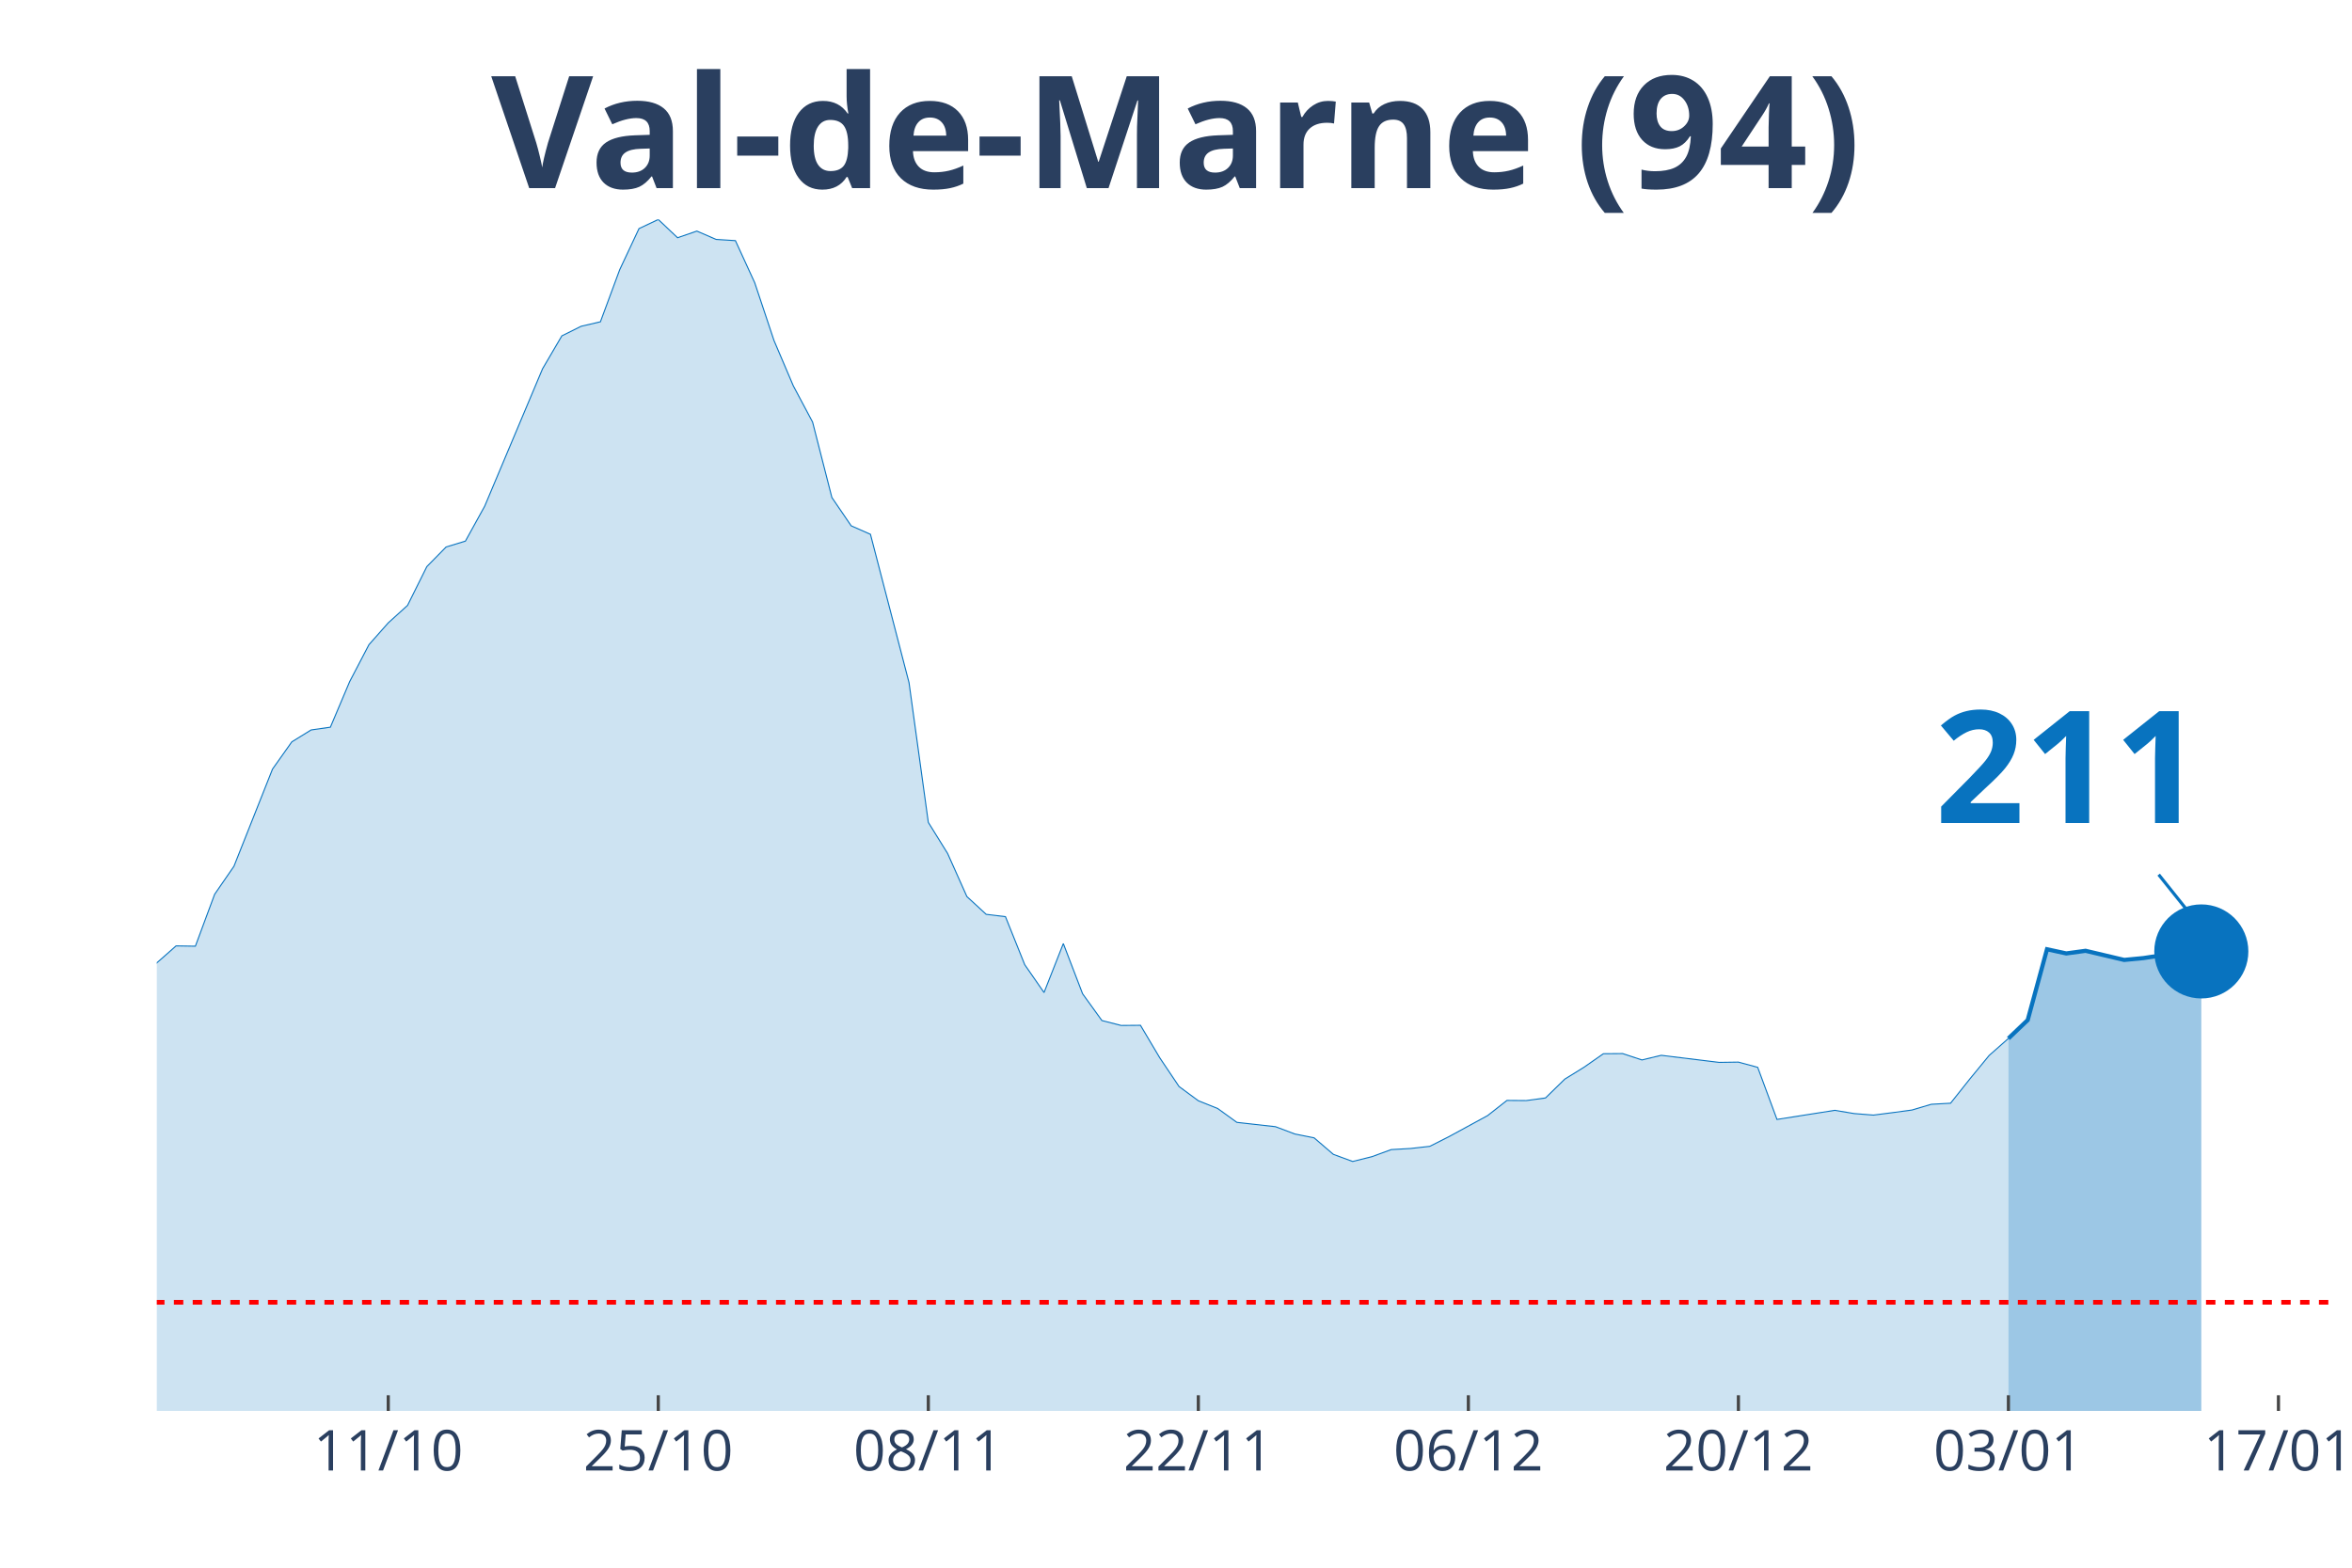
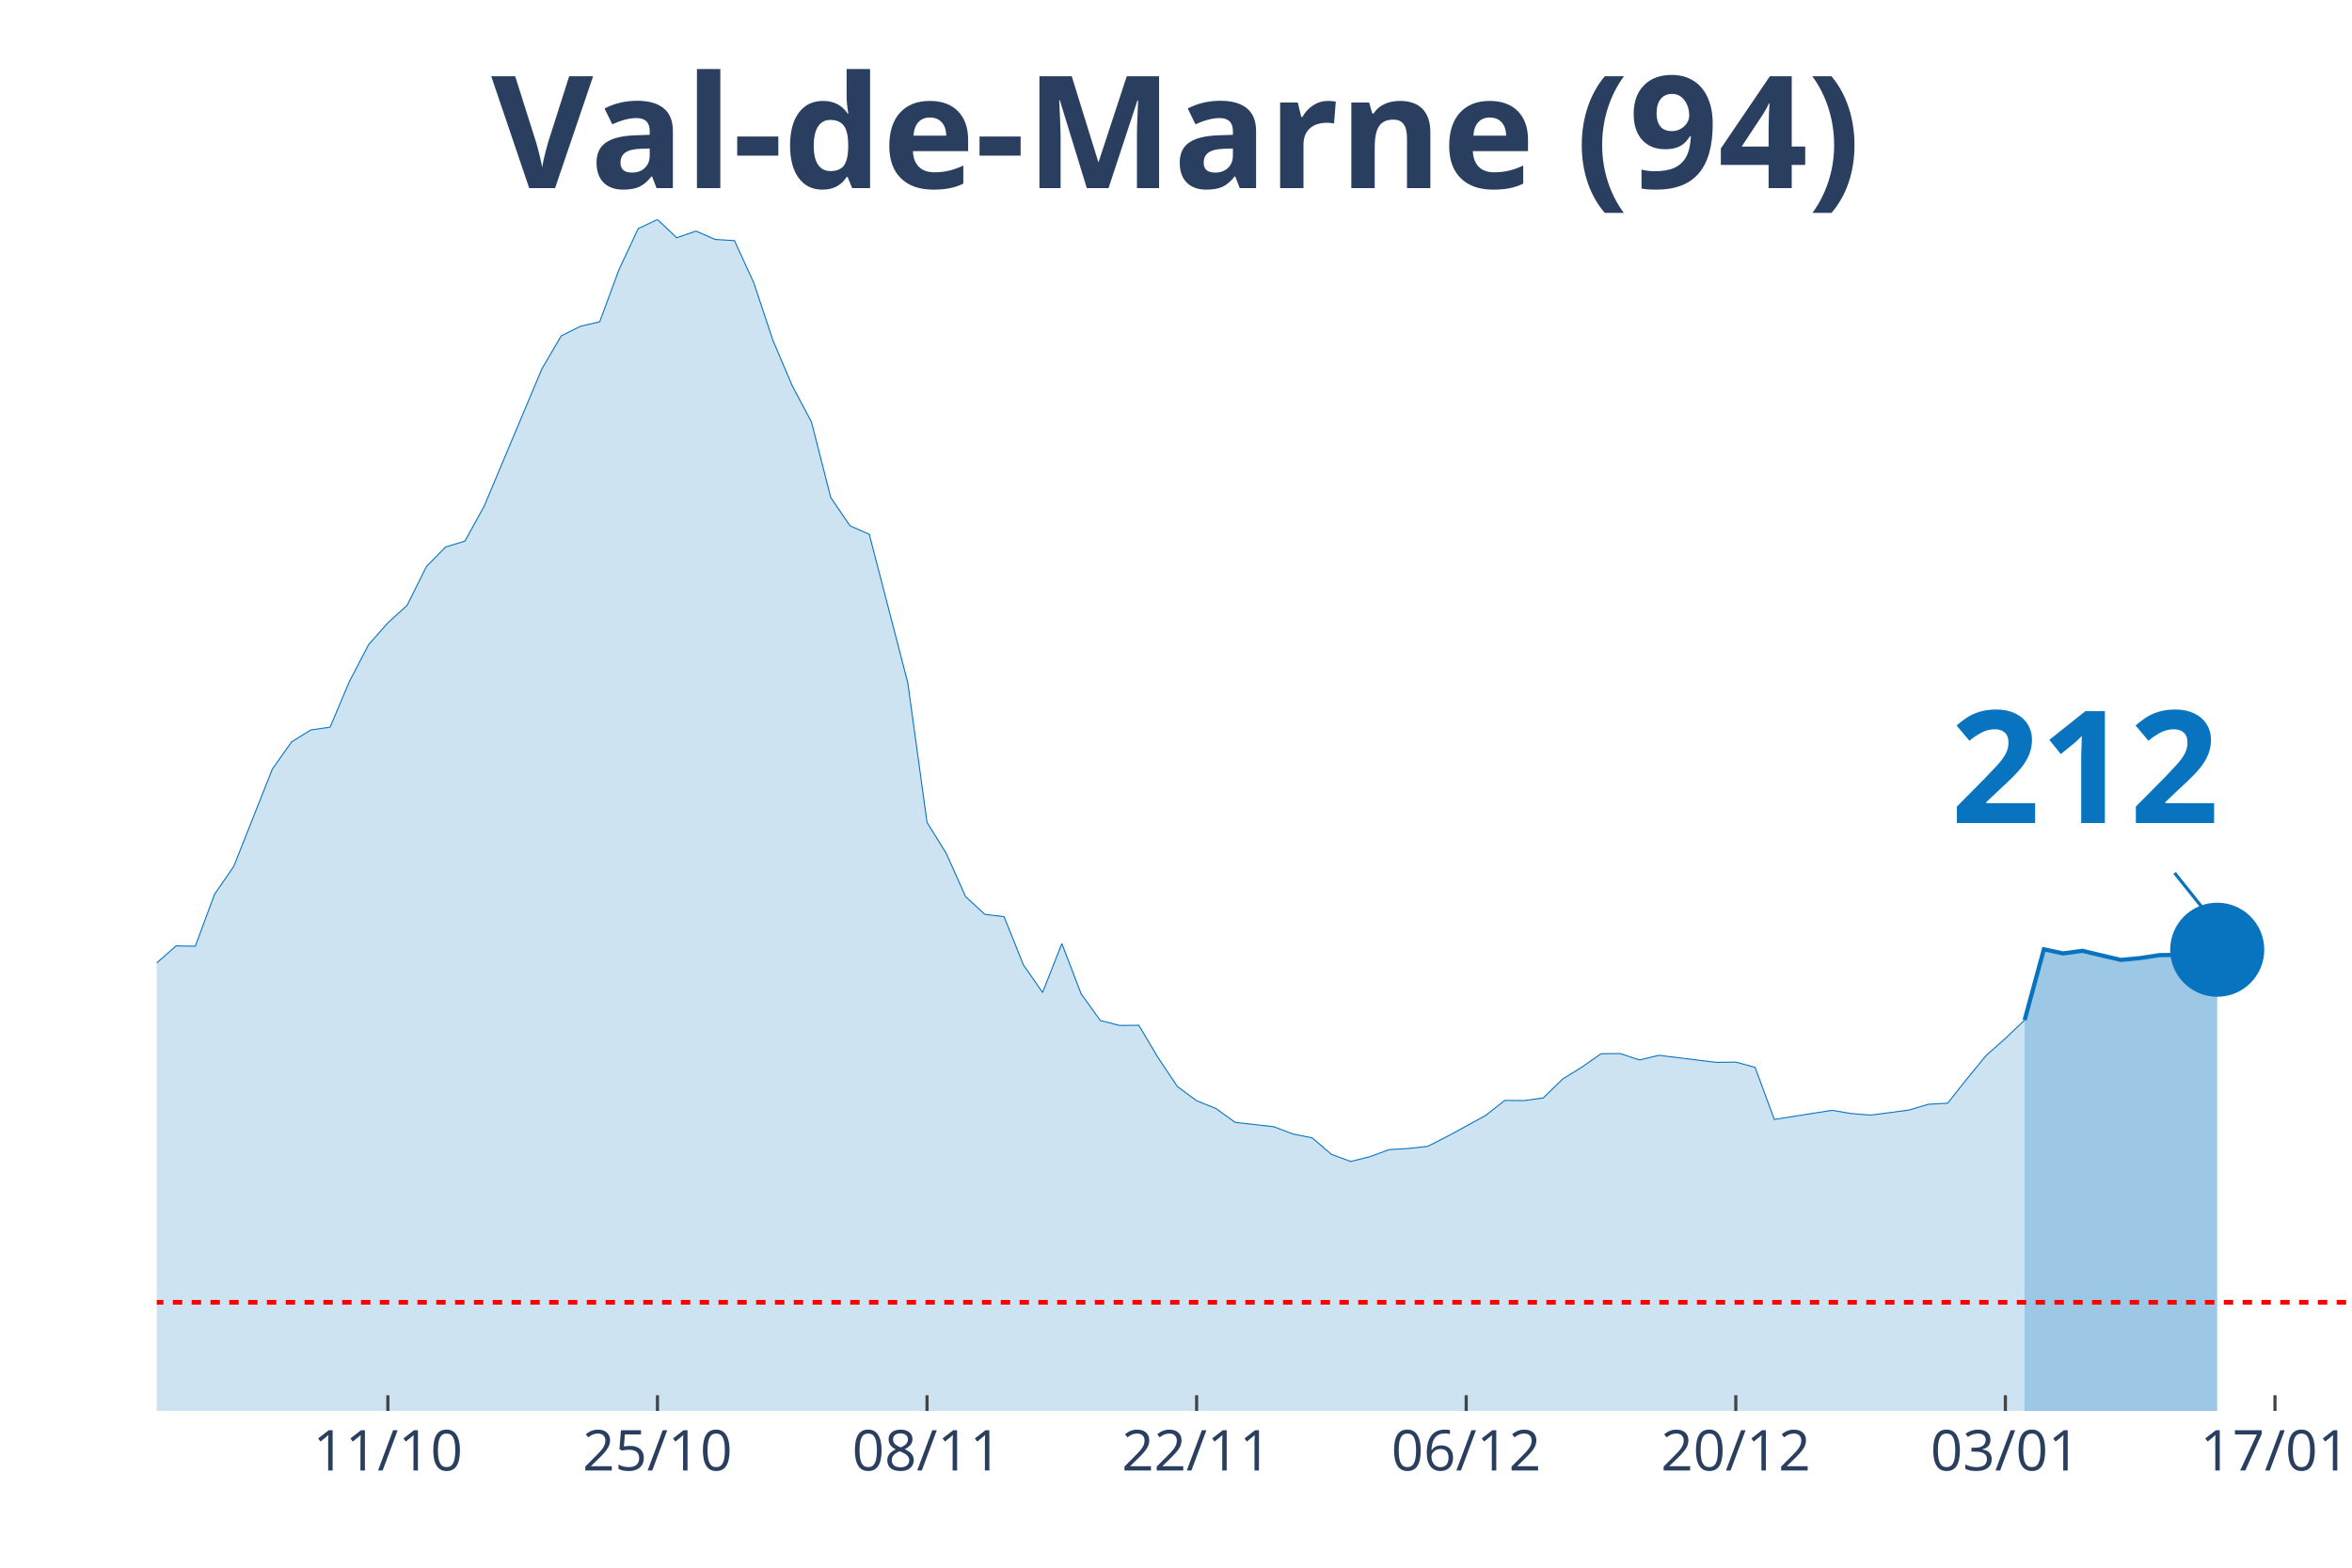
<svg xmlns="http://www.w3.org/2000/svg" class="main-svg" width="1125" height="750" style="" viewBox="0 0 750 500">
  <rect x="0" y="0" width="750" height="500" style="fill: rgb(0, 0, 0); fill-opacity: 0;" />
-   <defs id="defs-0216f9">
+   <defs id="defs-2dbf9a">
    <g class="clips">
-       <clipPath id="clip0216f9xyplot" class="plotclip">
-         <rect width="695" height="380" />
+       <clipPath id="clip2dbf9axyplot" class="plotclip">
+         <rect width="700" height="380" />
      </clipPath>
-       <clipPath class="axesclip" id="clip0216f9x">
-         <rect x="50" y="0" width="695" height="500" />
+       <clipPath class="axesclip" id="clip2dbf9ax">
+         <rect x="50" y="0" width="700" height="500" />
      </clipPath>
-       <clipPath class="axesclip" id="clip0216f9y">
+       <clipPath class="axesclip" id="clip2dbf9ay">
        <rect x="0" y="70" width="750" height="380" />
      </clipPath>
-       <clipPath class="axesclip" id="clip0216f9xy">
-         <rect x="50" y="70" width="695" height="380" />
+       <clipPath class="axesclip" id="clip2dbf9axy">
+         <rect x="50" y="70" width="700" height="380" />
      </clipPath>
    </g>
    <g class="gradients" />
  </defs>
  <g class="bglayer">
-     <rect class="bg" x="50" y="70" width="695" height="380" style="fill: rgb(0, 0, 0); fill-opacity: 0; stroke-width: 0;" />
+     <rect class="bg" x="50" y="70" width="700" height="380" style="fill: rgb(0, 0, 0); fill-opacity: 0; stroke-width: 0;" />
  </g>
  <g class="layer-below">
    <g class="imagelayer" />
    <g class="shapelayer" />
  </g>
  <g class="cartesianlayer">
    <g class="subplot xy">
      <g class="layer-subplot">
        <g class="shapelayer" />
        <g class="imagelayer" />
      </g>
      <g class="gridlayer">
        <g class="x">
-           <path class="xgrid crisp" transform="translate(123.81,0)" d="M0,70v380" style="stroke: rgb(255, 255, 255); stroke-opacity: 1; stroke-width: 1px;" />
-           <path class="xgrid crisp" transform="translate(209.91,0)" d="M0,70v380" style="stroke: rgb(255, 255, 255); stroke-opacity: 1; stroke-width: 1px;" />
-           <path class="xgrid crisp" transform="translate(296.02,0)" d="M0,70v380" style="stroke: rgb(255, 255, 255); stroke-opacity: 1; stroke-width: 1px;" />
-           <path class="xgrid crisp" transform="translate(382.12,0)" d="M0,70v380" style="stroke: rgb(255, 255, 255); stroke-opacity: 1; stroke-width: 1px;" />
-           <path class="xgrid crisp" transform="translate(468.23,0)" d="M0,70v380" style="stroke: rgb(255, 255, 255); stroke-opacity: 1; stroke-width: 1px;" />
-           <path class="xgrid crisp" transform="translate(554.34,0)" d="M0,70v380" style="stroke: rgb(255, 255, 255); stroke-opacity: 1; stroke-width: 1px;" />
-           <path class="xgrid crisp" transform="translate(640.44,0)" d="M0,70v380" style="stroke: rgb(255, 255, 255); stroke-opacity: 1; stroke-width: 1px;" />
-           <path class="xgrid crisp" transform="translate(726.55,0)" d="M0,70v380" style="stroke: rgb(255, 255, 255); stroke-opacity: 1; stroke-width: 1px;" />
+           <path class="xgrid crisp" transform="translate(123.68,0)" d="M0,70v380" style="stroke: rgb(255, 255, 255); stroke-opacity: 1; stroke-width: 1px;" />
+           <path class="xgrid crisp" transform="translate(209.65,0)" d="M0,70v380" style="stroke: rgb(255, 255, 255); stroke-opacity: 1; stroke-width: 1px;" />
+           <path class="xgrid crisp" transform="translate(295.61,0)" d="M0,70v380" style="stroke: rgb(255, 255, 255); stroke-opacity: 1; stroke-width: 1px;" />
+           <path class="xgrid crisp" transform="translate(381.58,0)" d="M0,70v380" style="stroke: rgb(255, 255, 255); stroke-opacity: 1; stroke-width: 1px;" />
+           <path class="xgrid crisp" transform="translate(467.54,0)" d="M0,70v380" style="stroke: rgb(255, 255, 255); stroke-opacity: 1; stroke-width: 1px;" />
+           <path class="xgrid crisp" transform="translate(553.51,0)" d="M0,70v380" style="stroke: rgb(255, 255, 255); stroke-opacity: 1; stroke-width: 1px;" />
+           <path class="xgrid crisp" transform="translate(639.47,0)" d="M0,70v380" style="stroke: rgb(255, 255, 255); stroke-opacity: 1; stroke-width: 1px;" />
+           <path class="xgrid crisp" transform="translate(725.44,0)" d="M0,70v380" style="stroke: rgb(255, 255, 255); stroke-opacity: 1; stroke-width: 1px;" />
        </g>
        <g class="y" />
      </g>
      <g class="zerolinelayer" />
      <path class="xlines-below" />
      <path class="ylines-below" />
      <g class="overlines-below" />
      <g class="xaxislayer-below" />
      <g class="yaxislayer-below" />
      <g class="overaxes-below" />
-       <g class="plot" transform="translate(50, 70)" clip-path="url('#clip0216f9xyplot')">
+       <g class="plot" transform="translate(50, 70)" clip-path="url('#clip2dbf9axyplot')">
        <g class="scatterlayer mlayer">
-           <g class="trace scatter trace0c83a3" style="stroke-miterlimit: 2;">
+           <g class="trace scatter tracee8b139" style="stroke-miterlimit: 2;">
            <g class="fills">
              <g>
-                 <path class="js-fill" d="M590.44,380L-836.46,380L-836.46,370.24L-738.05,373.89L-731.9,373.84L-541.24,375.86L-535.09,375.56L-405.93,365.75L-399.78,364.37L-344.42,356.88L-338.27,357.23L-325.97,354.61L-319.82,352.3L-313.67,350.97L-307.52,345.05L-295.22,342.24L-289.07,341.8L-258.32,324.15L-252.17,320.9L-246.02,319.91L-239.87,312.72L-227.57,303.1L-221.42,298.22L-215.27,288.46L-209.12,286.93L-196.81,283.09L-190.66,281.12L-184.51,276.39L-178.36,276.88L-159.91,278.75L-153.76,278.65L-147.61,276.83L-141.46,277.72L-116.86,275.99L-110.71,277.57L-98.41,277.77L-92.26,273.08L-79.96,273.92L-73.81,273.72L-61.5,262.88L-55.35,263.18L-49.2,264.75L-43.05,263.67L-30.75,262.49L-24.6,263.52L-18.45,260.51L-12.3,255.58L-6.15,249.03L0,237.1L6.15,231.68L12.3,231.78L18.45,215.21L24.6,206.29L36.9,175.29L43.05,166.61L49.2,162.81L55.35,161.93L61.5,147.39L67.65,135.61L73.81,128.65L79.96,123.08L86.11,110.71L92.26,104.45L98.41,102.58L104.56,91.44L123.01,47.62L129.16,37.12L135.31,34.06L141.46,32.63L147.61,16.02L153.76,2.91L159.91,0L166.06,5.82L172.21,3.7L178.36,6.36L184.51,6.75L190.66,20.16L196.81,38.6L202.96,53.04L209.12,64.62L215.27,88.68L221.42,97.7L227.57,100.41L239.87,147.73L246.02,192.29L252.17,202.2L258.32,215.95L264.47,221.62L270.62,222.36L276.77,237.69L282.92,246.56L289.07,230.94L295.22,246.96L301.37,255.49L307.52,257.06L313.67,257.01L319.82,267.37L325.97,276.53L332.12,281.07L338.27,283.53L344.42,287.97L356.73,289.35L362.88,291.67L369.03,292.9L375.18,298.17L381.33,300.44L387.48,298.91L393.63,296.65L399.78,296.3L405.93,295.61L412.08,292.5L424.38,285.8L430.53,280.97L436.68,281.02L442.83,280.18L448.98,274.17L455.13,270.37L461.28,266.08L467.43,266.03L473.58,268.06L479.73,266.58L498.19,268.84L504.34,268.75L510.49,270.42L516.64,287.03L535.09,284.13L541.24,285.16L547.39,285.65L553.54,284.86L559.69,284.03L565.84,282.2L571.99,281.86L578.14,274.12L584.29,266.63L590.44,261.2" style="fill: rgb(8, 115, 191); fill-opacity: 0.2; stroke-width: 0;" />
+                 <path class="js-fill" d="M595.61,380L-835.09,380L-835.09,370.24L-736.84,373.89L-730.7,373.84L-540.35,375.86L-534.21,375.56L-405.26,365.75L-399.12,364.37L-343.86,356.88L-337.72,357.23L-325.44,354.61L-319.3,352.3L-313.16,350.97L-307.02,345.05L-294.74,342.24L-288.6,341.8L-257.89,324.15L-251.75,320.9L-245.61,319.91L-239.47,312.72L-227.19,303.1L-221.05,298.22L-214.91,288.46L-208.77,286.93L-196.49,283.09L-190.35,281.12L-184.21,276.39L-178.07,276.88L-159.65,278.75L-153.51,278.65L-147.37,276.83L-141.23,277.72L-116.67,275.99L-110.53,277.57L-98.25,277.77L-92.11,273.08L-79.82,273.92L-73.68,273.72L-61.4,262.88L-55.26,263.18L-49.12,264.75L-42.98,263.67L-30.7,262.49L-24.56,263.52L-18.42,260.51L-12.28,255.58L-6.14,249.03L0,237.1L6.14,231.68L12.28,231.78L18.42,215.21L24.56,206.29L36.84,175.29L42.98,166.61L49.12,162.81L55.26,161.93L61.4,147.39L67.54,135.61L73.68,128.65L79.82,123.08L85.96,110.71L92.11,104.45L98.25,102.58L104.39,91.44L122.81,47.62L128.95,37.12L135.09,34.06L141.23,32.63L147.37,16.02L153.51,2.91L159.65,0L165.79,5.82L171.93,3.7L178.07,6.36L184.21,6.75L190.35,20.16L196.49,38.6L202.63,53.04L208.77,64.62L214.91,88.68L221.05,97.7L227.19,100.41L239.47,147.73L245.61,192.29L251.75,202.2L257.89,215.95L264.04,221.62L270.18,222.36L276.32,237.69L282.46,246.56L288.6,230.94L294.74,246.96L300.88,255.49L307.02,257.06L313.16,257.01L319.3,267.37L325.44,276.53L331.58,281.07L337.72,283.53L343.86,287.97L356.14,289.35L362.28,291.67L368.42,292.9L374.56,298.17L380.7,300.44L386.84,298.91L392.98,296.65L399.12,296.3L405.26,295.61L411.4,292.5L423.68,285.8L429.82,280.97L435.96,281.02L442.11,280.18L448.25,274.17L454.39,270.37L460.53,266.08L466.67,266.03L472.81,268.06L478.95,266.58L497.37,268.84L503.51,268.75L509.65,270.42L515.79,287.03L534.21,284.13L540.35,285.16L546.49,285.65L552.63,284.86L558.77,284.03L564.91,282.2L571.05,281.86L577.19,274.12L583.33,266.63L589.47,261.2L595.61,255.34" style="fill: rgb(8, 115, 191); fill-opacity: 0.2; stroke-width: 0;" />
              </g>
            </g>
            <g class="errorbars" />
            <g class="lines">
-               <path class="js-line" d="M-836.46,370.24L-738.05,373.89L-731.9,373.84L-541.24,375.86L-535.09,375.56L-405.93,365.75L-399.78,364.37L-344.42,356.88L-338.27,357.23L-325.97,354.61L-319.82,352.3L-313.67,350.97L-307.52,345.05L-295.22,342.24L-289.07,341.8L-258.32,324.15L-252.17,320.9L-246.02,319.91L-239.87,312.72L-227.57,303.1L-221.42,298.22L-215.27,288.46L-209.12,286.93L-196.81,283.09L-190.66,281.12L-184.51,276.39L-178.36,276.88L-159.91,278.75L-153.76,278.65L-147.61,276.83L-141.46,277.72L-116.86,275.99L-110.71,277.57L-98.41,277.77L-92.26,273.08L-79.96,273.92L-73.81,273.72L-61.5,262.88L-55.35,263.18L-49.2,264.75L-43.05,263.67L-30.75,262.49L-24.6,263.52L-18.45,260.51L-12.3,255.58L-6.15,249.03L0,237.1L6.15,231.68L12.3,231.78L18.45,215.21L24.6,206.29L36.9,175.29L43.05,166.61L49.2,162.81L55.35,161.93L61.5,147.39L67.65,135.61L73.81,128.65L79.96,123.08L86.11,110.71L92.26,104.45L98.41,102.58L104.56,91.44L123.01,47.62L129.16,37.12L135.31,34.06L141.46,32.63L147.61,16.02L153.76,2.91L159.91,0L166.06,5.82L172.21,3.7L178.36,6.36L184.51,6.75L190.66,20.16L196.81,38.6L202.96,53.04L209.12,64.62L215.27,88.68L221.42,97.7L227.57,100.41L239.87,147.73L246.02,192.29L252.17,202.2L258.32,215.95L264.47,221.62L270.62,222.36L276.77,237.69L282.92,246.56L289.07,230.94L295.22,246.96L301.37,255.49L307.52,257.06L313.67,257.01L319.82,267.37L325.97,276.53L332.12,281.07L338.27,283.53L344.42,287.97L356.73,289.35L362.88,291.67L369.03,292.9L375.18,298.17L381.33,300.44L387.48,298.91L393.63,296.65L399.78,296.3L405.93,295.61L412.08,292.5L424.38,285.8L430.53,280.97L436.68,281.02L442.83,280.18L448.98,274.17L455.13,270.37L461.28,266.08L467.43,266.03L473.58,268.06L479.73,266.58L498.19,268.84L504.34,268.75L510.49,270.42L516.64,287.03L535.09,284.13L541.24,285.16L547.39,285.65L553.54,284.86L559.69,284.03L565.84,282.2L571.99,281.86L578.14,274.12L584.29,266.63L590.44,261.2" style="vector-effect: non-scaling-stroke; fill: none; stroke: rgb(8, 115, 191); stroke-opacity: 1; stroke-width: 0.5px; opacity: 1;" />
+               <path class="js-line" d="M-835.09,370.24L-736.84,373.89L-730.7,373.84L-540.35,375.86L-534.21,375.56L-405.26,365.75L-399.12,364.37L-343.86,356.88L-337.72,357.23L-325.44,354.61L-319.3,352.3L-313.16,350.97L-307.02,345.05L-294.74,342.24L-288.6,341.8L-257.89,324.15L-251.75,320.9L-245.61,319.91L-239.47,312.72L-227.19,303.1L-221.05,298.22L-214.91,288.46L-208.77,286.93L-196.49,283.09L-190.35,281.12L-184.21,276.39L-178.07,276.88L-159.65,278.75L-153.51,278.65L-147.37,276.83L-141.23,277.72L-116.67,275.99L-110.53,277.57L-98.25,277.77L-92.11,273.08L-79.82,273.92L-73.68,273.72L-61.4,262.88L-55.26,263.18L-49.12,264.75L-42.98,263.67L-30.7,262.49L-24.56,263.52L-18.42,260.51L-12.28,255.58L-6.14,249.03L0,237.1L6.14,231.68L12.28,231.78L18.42,215.21L24.56,206.29L36.84,175.29L42.98,166.61L49.12,162.81L55.26,161.93L61.4,147.39L67.54,135.61L73.68,128.65L79.82,123.08L85.96,110.71L92.11,104.45L98.25,102.58L104.39,91.44L122.81,47.62L128.95,37.12L135.09,34.06L141.23,32.63L147.37,16.02L153.51,2.91L159.65,0L165.79,5.82L171.93,3.7L178.07,6.36L184.21,6.75L190.35,20.16L196.49,38.6L202.63,53.04L208.77,64.62L214.91,88.68L221.05,97.7L227.19,100.41L239.47,147.73L245.61,192.29L251.75,202.2L257.89,215.95L264.04,221.62L270.18,222.36L276.32,237.69L282.46,246.56L288.6,230.94L294.74,246.96L300.88,255.49L307.02,257.06L313.16,257.01L319.3,267.37L325.44,276.53L331.58,281.07L337.72,283.53L343.86,287.97L356.14,289.35L362.28,291.67L368.42,292.9L374.56,298.17L380.7,300.44L386.84,298.91L392.98,296.65L399.12,296.3L405.26,295.61L411.4,292.5L423.68,285.8L429.82,280.97L435.96,281.02L442.11,280.18L448.25,274.17L454.39,270.37L460.53,266.08L466.67,266.03L472.81,268.06L478.95,266.58L497.37,268.84L503.51,268.75L509.65,270.42L515.79,287.03L534.21,284.13L540.35,285.16L546.49,285.65L552.63,284.86L558.77,284.03L564.91,282.2L571.05,281.86L577.19,274.12L583.33,266.63L589.47,261.2L595.61,255.34" style="vector-effect: non-scaling-stroke; fill: none; stroke: rgb(8, 115, 191); stroke-opacity: 1; stroke-width: 0.5px; opacity: 1;" />
            </g>
            <g class="points" />
            <g class="text" />
          </g>
-           <g class="trace scatter trace2d3f3d" style="stroke-miterlimit: 2;">
+           <g class="trace scatter tracefe0a33" style="stroke-miterlimit: 2;">
            <g class="fills">
              <g>
-                 <path class="js-fill" d="M651.95,380L590.44,380L590.44,261.2L596.59,255.34L602.74,232.76L608.89,234.09L615.04,233.25L627.35,236.16L633.5,235.57L639.65,234.63L645.8,234.59L651.95,233.45" style="fill: rgb(8, 115, 191); fill-opacity: 0.4; stroke-width: 0;" />
+                 <path class="js-fill" d="M657.02,380L595.61,380L595.61,255.34L601.75,232.76L607.89,234.09L614.04,233.25L620.18,234.73L626.32,236.16L632.46,235.57L638.6,234.63L644.74,234.54L650.88,233.3L657.02,232.91" style="fill: rgb(8, 115, 191); fill-opacity: 0.4; stroke-width: 0;" />
              </g>
            </g>
            <g class="errorbars" />
            <g class="lines">
-               <path class="js-line" d="M590.44,261.2L596.59,255.34L602.74,232.76L608.89,234.09L615.04,233.25L627.35,236.16L633.5,235.57L639.65,234.63L645.8,234.59L651.95,233.45" style="vector-effect: non-scaling-stroke; fill: none; stroke: rgb(8, 115, 191); stroke-opacity: 1; stroke-width: 2px; opacity: 1;" />
+               <path class="js-line" d="M595.61,255.34L601.75,232.76L607.89,234.09L614.04,233.25L620.18,234.73L626.32,236.16L632.46,235.57L638.6,234.63L644.74,234.54L650.88,233.3L657.02,232.91" style="vector-effect: non-scaling-stroke; fill: none; stroke: rgb(8, 115, 191); stroke-opacity: 1; stroke-width: 2px; opacity: 1;" />
            </g>
            <g class="points" />
            <g class="text" />
          </g>
-           <g class="trace scatter trace925c57" style="stroke-miterlimit: 2; opacity: 1;">
+           <g class="trace scatter trace9adadd" style="stroke-miterlimit: 2; opacity: 1;">
            <g class="fills" />
            <g class="errorbars" />
            <g class="lines" />
            <g class="points">
-               <path class="point" transform="translate(651.95,233.45)" d="M15,0A15,15 0 1,1 0,-15A15,15 0 0,1 15,0Z" style="opacity: 1; stroke-width: 0px; fill: rgb(8, 115, 191); fill-opacity: 1;" />
+               <path class="point" transform="translate(657.02,232.91)" d="M15,0A15,15 0 1,1 0,-15A15,15 0 0,1 15,0Z" style="opacity: 1; stroke-width: 0px; fill: rgb(8, 115, 191); fill-opacity: 1;" />
            </g>
            <g class="text" />
          </g>
        </g>
      </g>
      <g class="overplot" />
      <path class="xlines-above crisp" style="fill: none; stroke-width: 1px; stroke: rgb(0, 0, 0); stroke-opacity: 0;" d="" />
      <path class="ylines-above crisp" style="fill: none;" d="M0,0" />
      <g class="overlines-above" />
      <g class="xaxislayer-above">
-         <path class="xtick ticks crisp" d="M0,450v-5" transform="translate(123.81,0)" style="stroke: rgb(68, 68, 68); stroke-opacity: 1; stroke-width: 1px;" />
-         <path class="xtick ticks crisp" d="M0,450v-5" transform="translate(209.91,0)" style="stroke: rgb(68, 68, 68); stroke-opacity: 1; stroke-width: 1px;" />
-         <path class="xtick ticks crisp" d="M0,450v-5" transform="translate(296.02,0)" style="stroke: rgb(68, 68, 68); stroke-opacity: 1; stroke-width: 1px;" />
-         <path class="xtick ticks crisp" d="M0,450v-5" transform="translate(382.12,0)" style="stroke: rgb(68, 68, 68); stroke-opacity: 1; stroke-width: 1px;" />
-         <path class="xtick ticks crisp" d="M0,450v-5" transform="translate(468.23,0)" style="stroke: rgb(68, 68, 68); stroke-opacity: 1; stroke-width: 1px;" />
-         <path class="xtick ticks crisp" d="M0,450v-5" transform="translate(554.34,0)" style="stroke: rgb(68, 68, 68); stroke-opacity: 1; stroke-width: 1px;" />
-         <path class="xtick ticks crisp" d="M0,450v-5" transform="translate(640.44,0)" style="stroke: rgb(68, 68, 68); stroke-opacity: 1; stroke-width: 1px;" />
-         <path class="xtick ticks crisp" d="M0,450v-5" transform="translate(726.55,0)" style="stroke: rgb(68, 68, 68); stroke-opacity: 1; stroke-width: 1px;" />
+         <path class="xtick ticks crisp" d="M0,450v-5" transform="translate(123.68,0)" style="stroke: rgb(68, 68, 68); stroke-opacity: 1; stroke-width: 1px;" />
+         <path class="xtick ticks crisp" d="M0,450v-5" transform="translate(209.65,0)" style="stroke: rgb(68, 68, 68); stroke-opacity: 1; stroke-width: 1px;" />
+         <path class="xtick ticks crisp" d="M0,450v-5" transform="translate(295.61,0)" style="stroke: rgb(68, 68, 68); stroke-opacity: 1; stroke-width: 1px;" />
+         <path class="xtick ticks crisp" d="M0,450v-5" transform="translate(381.58,0)" style="stroke: rgb(68, 68, 68); stroke-opacity: 1; stroke-width: 1px;" />
+         <path class="xtick ticks crisp" d="M0,450v-5" transform="translate(467.54,0)" style="stroke: rgb(68, 68, 68); stroke-opacity: 1; stroke-width: 1px;" />
+         <path class="xtick ticks crisp" d="M0,450v-5" transform="translate(553.51,0)" style="stroke: rgb(68, 68, 68); stroke-opacity: 1; stroke-width: 1px;" />
+         <path class="xtick ticks crisp" d="M0,450v-5" transform="translate(639.47,0)" style="stroke: rgb(68, 68, 68); stroke-opacity: 1; stroke-width: 1px;" />
+         <path class="xtick ticks crisp" d="M0,450v-5" transform="translate(725.44,0)" style="stroke: rgb(68, 68, 68); stroke-opacity: 1; stroke-width: 1px;" />
        <g class="xtick">
-           <text text-anchor="middle" x="0" y="469" transform="translate(123.81,0)" style="font-family: 'Open Sans', verdana, arial, sans-serif; font-size: 18px; fill: rgb(42, 63, 95); fill-opacity: 1; white-space: pre;">11/10</text>
+           <text text-anchor="middle" x="0" y="469" transform="translate(123.68,0)" style="font-family: 'Open Sans', verdana, arial, sans-serif; font-size: 18px; fill: rgb(42, 63, 95); fill-opacity: 1; white-space: pre;">11/10</text>
        </g>
        <g class="xtick">
-           <text text-anchor="middle" x="0" y="469" transform="translate(209.91,0)" style="font-family: 'Open Sans', verdana, arial, sans-serif; font-size: 18px; fill: rgb(42, 63, 95); fill-opacity: 1; white-space: pre;">25/10</text>
+           <text text-anchor="middle" x="0" y="469" transform="translate(209.65,0)" style="font-family: 'Open Sans', verdana, arial, sans-serif; font-size: 18px; fill: rgb(42, 63, 95); fill-opacity: 1; white-space: pre;">25/10</text>
        </g>
        <g class="xtick">
-           <text text-anchor="middle" x="0" y="469" transform="translate(296.02,0)" style="font-family: 'Open Sans', verdana, arial, sans-serif; font-size: 18px; fill: rgb(42, 63, 95); fill-opacity: 1; white-space: pre;">08/11</text>
+           <text text-anchor="middle" x="0" y="469" transform="translate(295.61,0)" style="font-family: 'Open Sans', verdana, arial, sans-serif; font-size: 18px; fill: rgb(42, 63, 95); fill-opacity: 1; white-space: pre;">08/11</text>
        </g>
        <g class="xtick">
-           <text text-anchor="middle" x="0" y="469" transform="translate(382.12,0)" style="font-family: 'Open Sans', verdana, arial, sans-serif; font-size: 18px; fill: rgb(42, 63, 95); fill-opacity: 1; white-space: pre;">22/11</text>
+           <text text-anchor="middle" x="0" y="469" transform="translate(381.58,0)" style="font-family: 'Open Sans', verdana, arial, sans-serif; font-size: 18px; fill: rgb(42, 63, 95); fill-opacity: 1; white-space: pre;">22/11</text>
        </g>
        <g class="xtick">
-           <text text-anchor="middle" x="0" y="469" transform="translate(468.23,0)" style="font-family: 'Open Sans', verdana, arial, sans-serif; font-size: 18px; fill: rgb(42, 63, 95); fill-opacity: 1; white-space: pre;">06/12</text>
+           <text text-anchor="middle" x="0" y="469" transform="translate(467.54,0)" style="font-family: 'Open Sans', verdana, arial, sans-serif; font-size: 18px; fill: rgb(42, 63, 95); fill-opacity: 1; white-space: pre;">06/12</text>
        </g>
        <g class="xtick">
-           <text text-anchor="middle" x="0" y="469" transform="translate(554.34,0)" style="font-family: 'Open Sans', verdana, arial, sans-serif; font-size: 18px; fill: rgb(42, 63, 95); fill-opacity: 1; white-space: pre;">20/12</text>
+           <text text-anchor="middle" x="0" y="469" transform="translate(553.51,0)" style="font-family: 'Open Sans', verdana, arial, sans-serif; font-size: 18px; fill: rgb(42, 63, 95); fill-opacity: 1; white-space: pre;">20/12</text>
        </g>
        <g class="xtick">
-           <text text-anchor="middle" x="0" y="469" transform="translate(640.44,0)" style="font-family: 'Open Sans', verdana, arial, sans-serif; font-size: 18px; fill: rgb(42, 63, 95); fill-opacity: 1; white-space: pre;">03/01</text>
+           <text text-anchor="middle" x="0" y="469" transform="translate(639.47,0)" style="font-family: 'Open Sans', verdana, arial, sans-serif; font-size: 18px; fill: rgb(42, 63, 95); fill-opacity: 1; white-space: pre;">03/01</text>
        </g>
        <g class="xtick">
-           <text text-anchor="middle" x="0" y="469" transform="translate(726.55,0)" style="font-family: 'Open Sans', verdana, arial, sans-serif; font-size: 18px; fill: rgb(42, 63, 95); fill-opacity: 1; white-space: pre;">17/01</text>
+           <text text-anchor="middle" x="0" y="469" transform="translate(725.44,0)" style="font-family: 'Open Sans', verdana, arial, sans-serif; font-size: 18px; fill: rgb(42, 63, 95); fill-opacity: 1; white-space: pre;">17/01</text>
        </g>
      </g>
      <g class="yaxislayer-above" />
      <g class="overaxes-above" />
    </g>
  </g>
  <g class="polarlayer" />
  <g class="ternarylayer" />
  <g class="geolayer" />
  <g class="funnelarealayer" />
  <g class="pielayer" />
  <g class="treemaplayer" />
  <g class="sunburstlayer" />
  <g class="glimages" />
-   <defs id="topdefs-0216f9">
+   <defs id="topdefs-2dbf9a">
    <g class="clips" />
  </defs>
  <g class="layer-above">
    <g class="imagelayer" />
    <g class="shapelayer">
-       <path data-index="0" fill-rule="evenodd" d="M-3406.55,415.35L1089.42,415.35" clip-path="url('#clip0216f9xy')" style="opacity: 1; stroke: rgb(255, 0, 0); stroke-opacity: 1; fill: rgb(0, 0, 0); fill-opacity: 0; stroke-dasharray: 3px, 3px; stroke-width: 1.5px;" />
+       <path data-index="0" fill-rule="evenodd" d="M-3400.88,415.35L1087.72,415.35" clip-path="url('#clip2dbf9axy')" style="opacity: 1; stroke: rgb(255, 0, 0); stroke-opacity: 1; fill: rgb(0, 0, 0); fill-opacity: 0; stroke-dasharray: 3px, 3px; stroke-width: 1.5px;" />
    </g>
  </g>
  <g class="infolayer">
    <g class="g-gtitle">
      <text class="gtitle" x="375" y="25" text-anchor="middle" dy="0.7em" style="font-family: 'Open Sans', verdana, arial, sans-serif; font-size: 50px; fill: rgb(42, 63, 95); opacity: 1; font-weight: normal; white-space: pre;">
        <tspan style="font-weight:bold">Val-de-Marne (94)</tspan>
      </text>
    </g>
    <g class="g-xtitle" />
    <g class="annotation" data-index="0" style="opacity: 1;">
-       <g class="annotation-text-g" transform="rotate(0,659.95,243.45)">
-         <g class="cursor-pointer" transform="translate(602, 207)">
+       <g class="annotation-text-g" transform="rotate(0,665.02,242.91)">
+         <g class="cursor-pointer" transform="translate(607, 207)">
          <rect class="bg" x="0.5" y="0.5" width="115" height="71" style="stroke-width: 1px; stroke: rgb(0, 0, 0); stroke-opacity: 0; fill: rgb(255, 255, 255); fill-opacity: 0.6;" />
          <text class="annotation-text" text-anchor="middle" x="57.812" y="55.5" style="font-family: 'Open Sans', verdana, arial, sans-serif; font-size: 50px; fill: rgb(8, 115, 191); fill-opacity: 1; white-space: pre;">
-             <tspan style="font-weight:bold">211 </tspan>
+             <tspan style="font-weight:bold">212 </tspan>
          </text>
        </g>
      </g>
      <g class="annotation-arrow-g" style="opacity: 1;">
-         <path d="M688.35,278.95L699.95,293.45" style="stroke-width: 1px; stroke: rgb(8, 115, 191); stroke-opacity: 1; stroke-dasharray: 0px, 0px, 18.569px, 18.569px;" />
+         <path d="M693.42,278.41L705.02,292.91" style="stroke-width: 1px; stroke: rgb(8, 115, 191); stroke-opacity: 1; stroke-dasharray: 0px, 0px, 18.569px, 18.569px;" />
      </g>
    </g>
  </g>
</svg>
